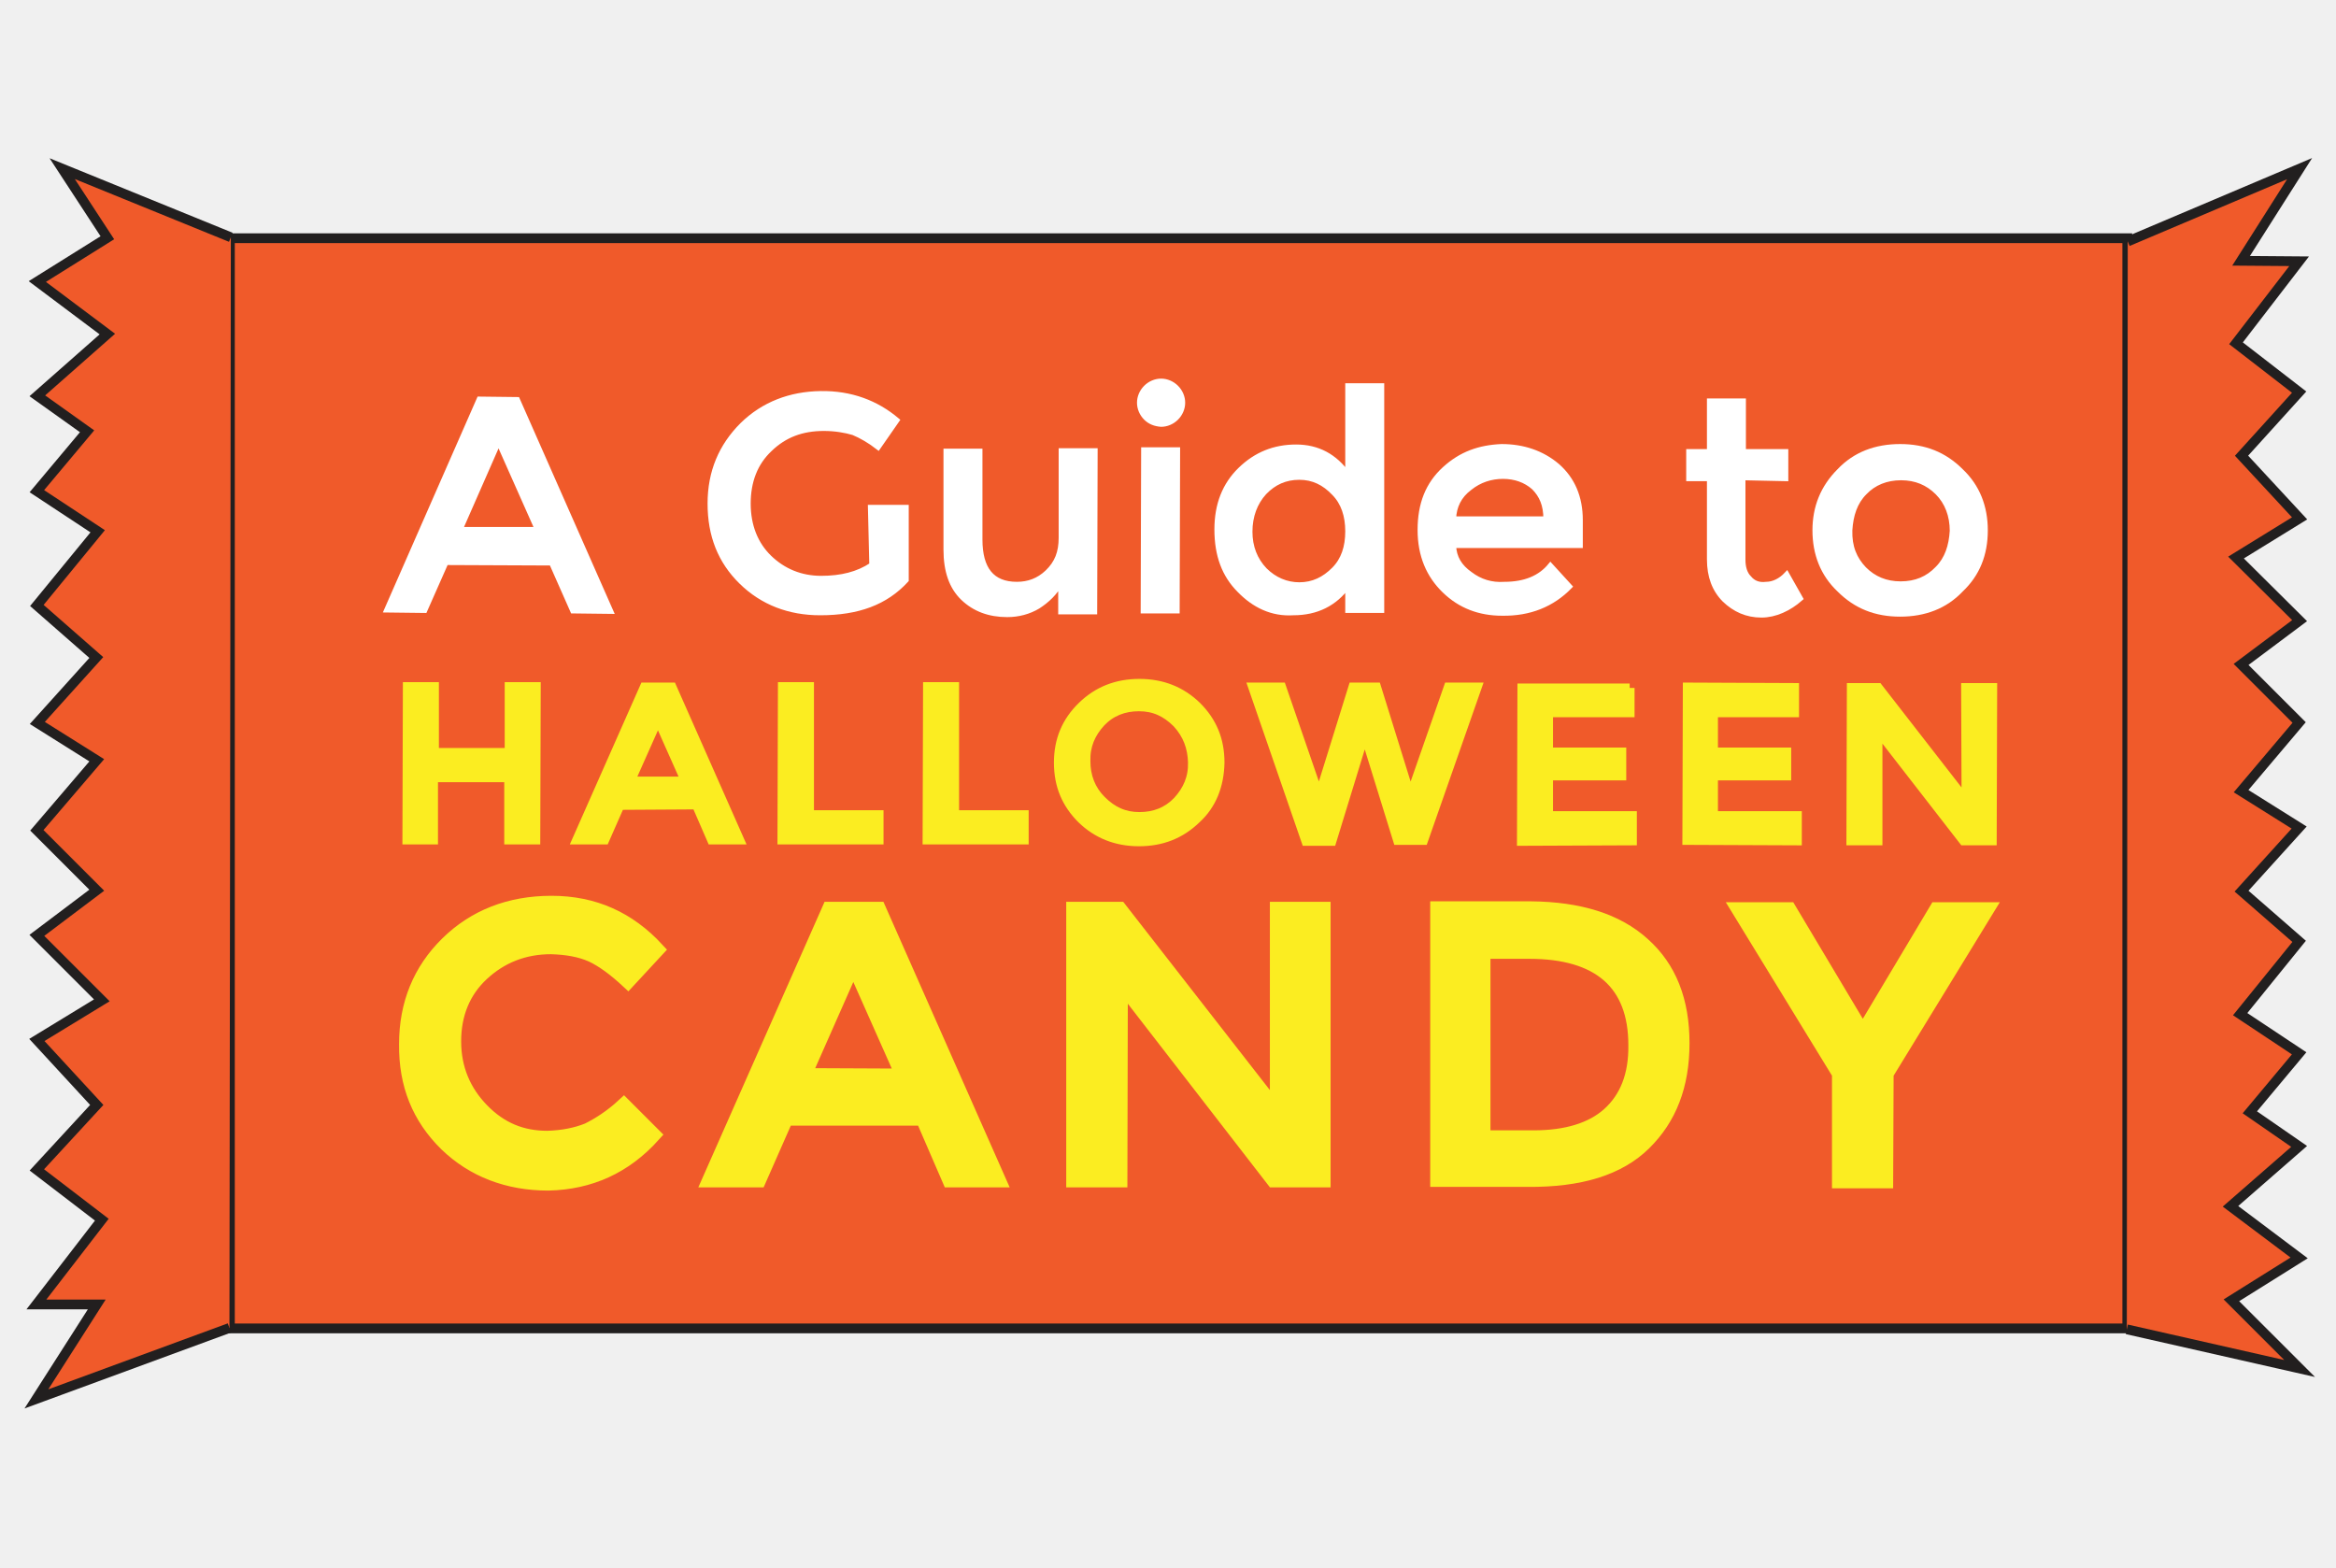
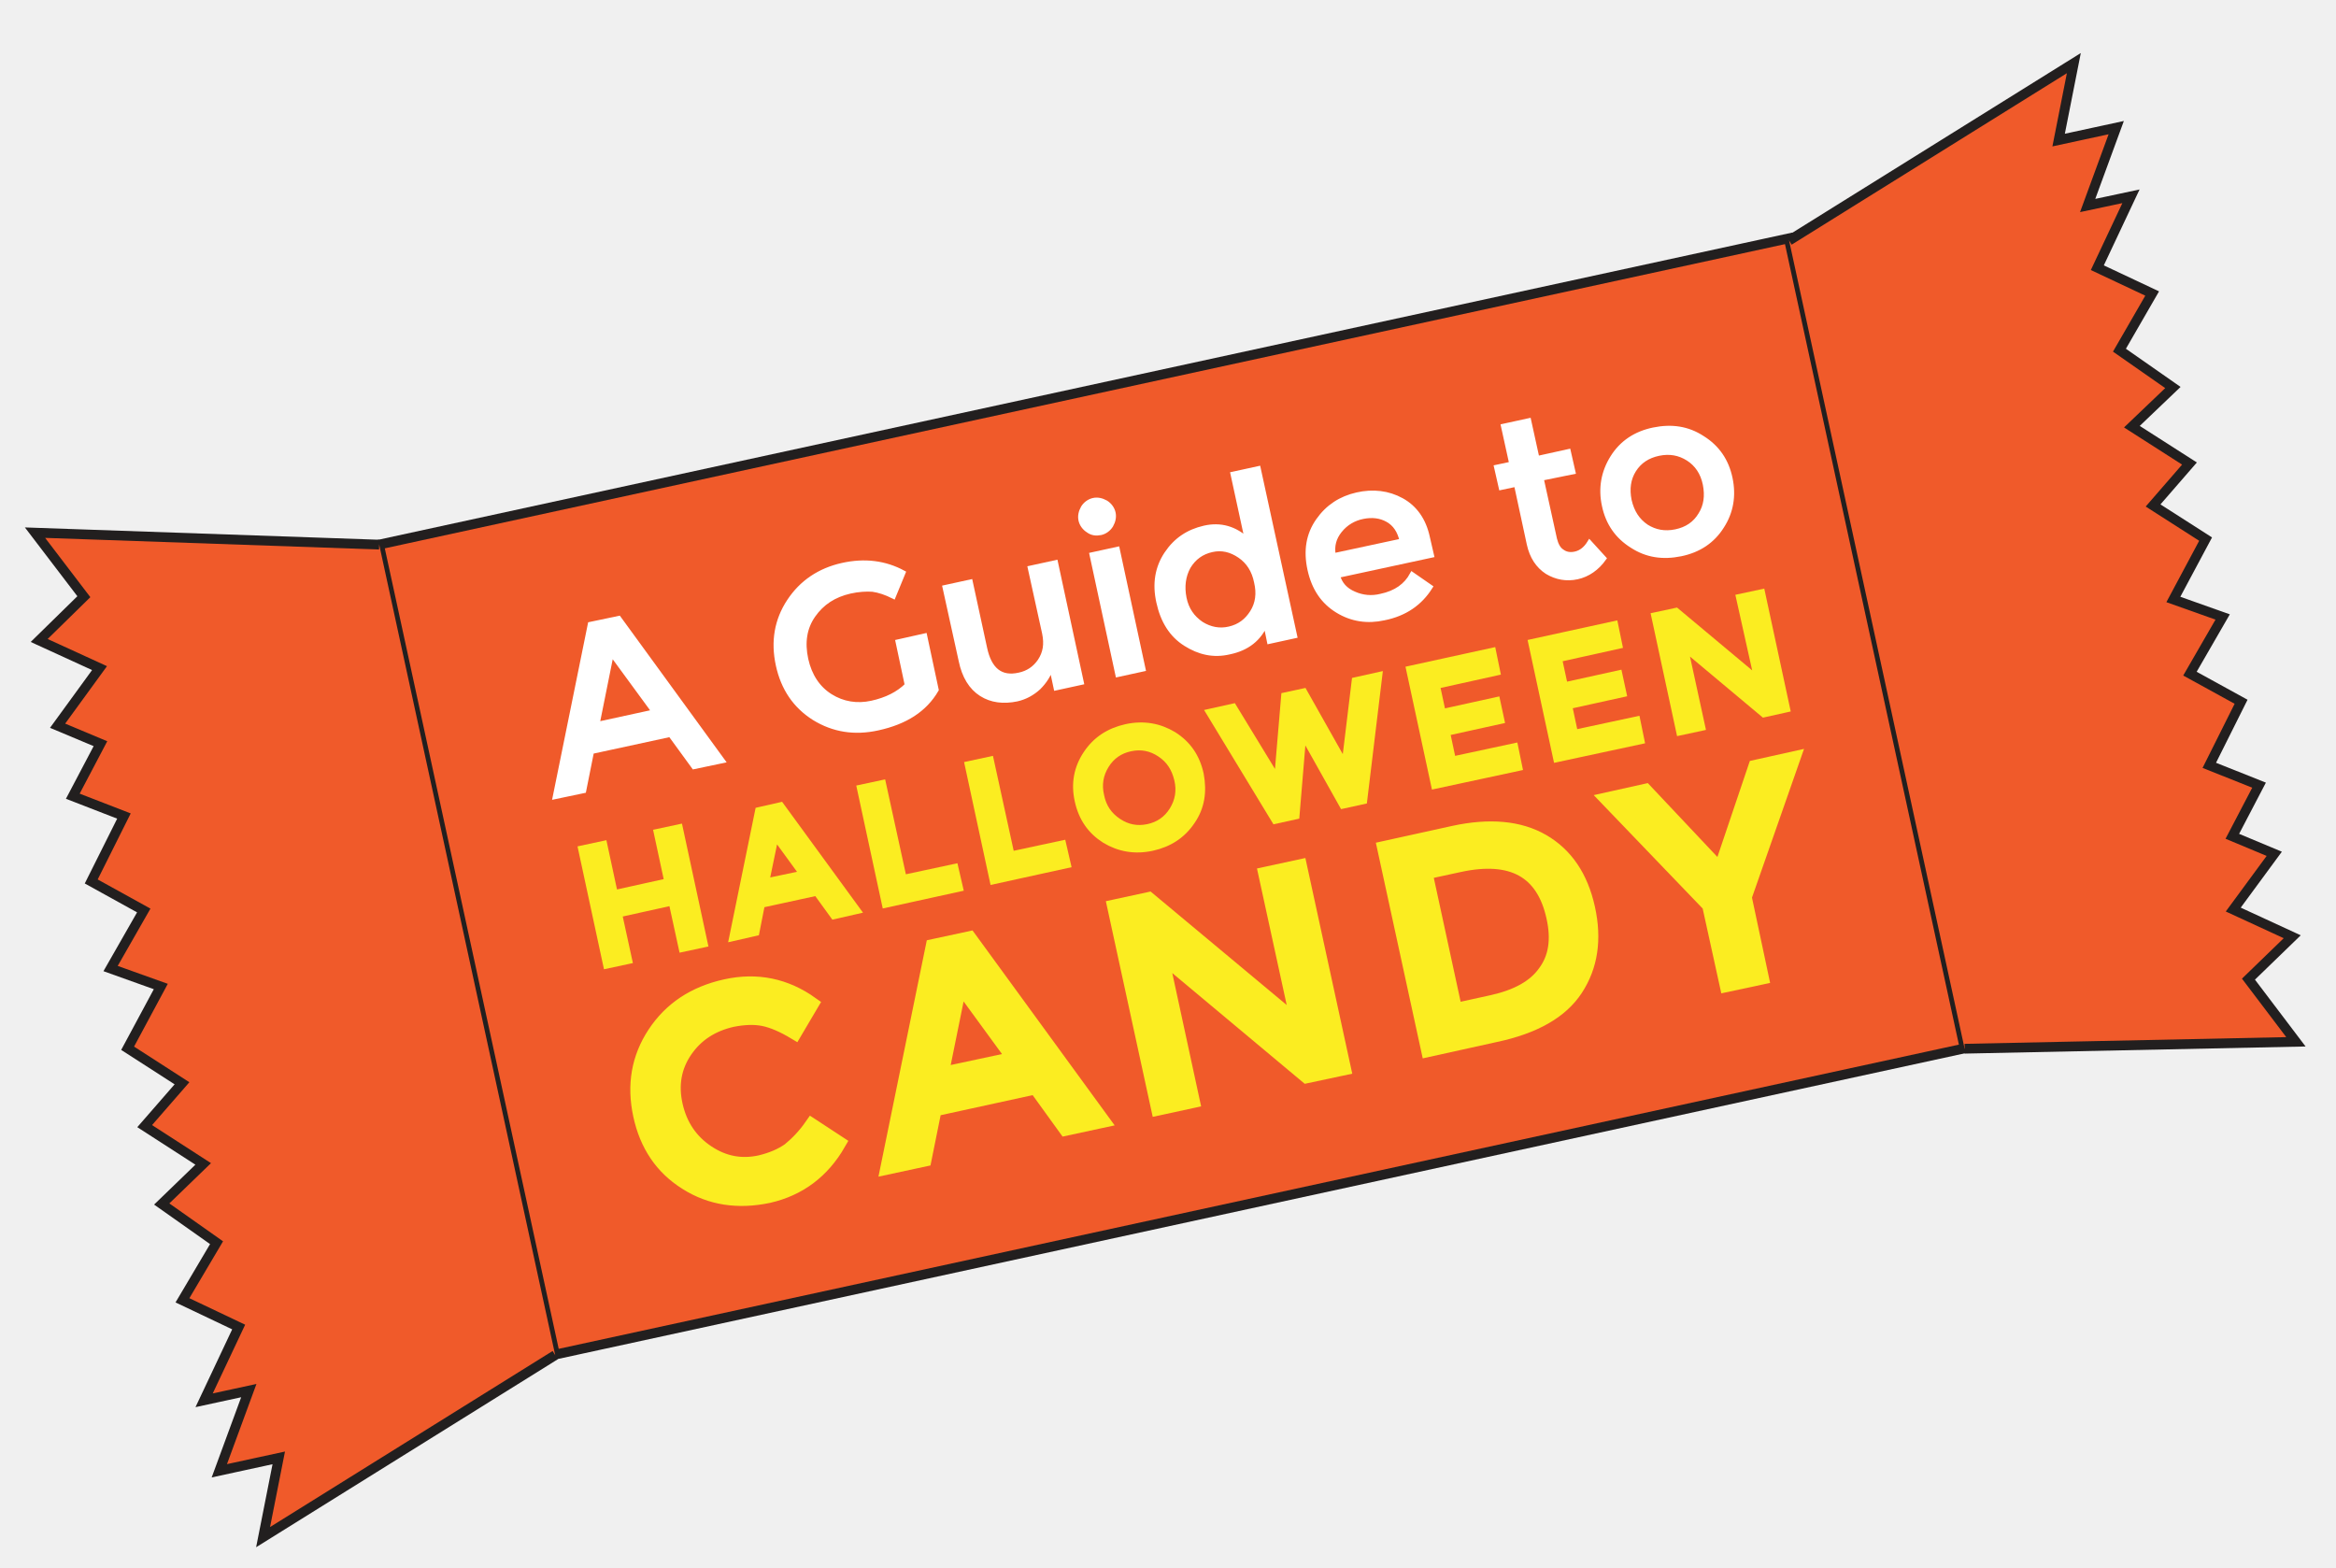
- <svg xmlns="http://www.w3.org/2000/svg" version="1.1" id="Layer_1" x="0px" y="0px" width="507px" height="340.2px" viewBox="-142 136.8 507 340.2" style="enable-background:new -142 136.8 507 340.2;" xml:space="preserve">
+ <svg xmlns="http://www.w3.org/2000/svg" version="1.1" id="Layer_1" x="0px" y="0px" width="507px" height="340.2px" viewBox="0 0 507 340.2" style="enable-background:new 0 0 507 340.2;" xml:space="preserve">
  <style type="text/css">
	.st0{fill:#F05A2A;stroke:#221F1F;stroke-width:2.118;stroke-miterlimit:10;}
	.st1{fill:#FFFFFF;stroke:#FFFFFF;stroke-width:1.059;stroke-miterlimit:10;}
	.st2{fill:#FBED21;stroke:#FBED21;stroke-width:2.118;stroke-miterlimit:10;}
	.st3{fill:#FBED21;stroke:#FBED21;stroke-width:3.176;stroke-miterlimit:10;}
</style>
  <g>
-     <rect x="-92.1" y="188.5" class="st0" width="411.8" height="236.6" />
+     <rect x="97.8" y="82.9" transform="matrix(0.9772 -0.2123 0.2123 0.9772 -30.913 57.9481)" class="st0" width="313.1" height="179.9" />
    <g>
-       <path class="st1" d="M-45.2,258.9l-4.6,10.4l-8.3-0.1l20.1-45.8l8.3,0.1l20.3,46l-8.3-0.1l-4.6-10.4L-45.2,258.9z M-25.4,251.7    l-8.4-18.9l-8.3,18.9H-25.4z" />
-       <path class="st1" d="M46.9,246.9h7.8v15.8c-4.5,4.9-10.5,7.1-18.7,7.1c-6.7,0-12.5-2.2-17.1-6.7c-4.6-4.5-6.8-10.1-6.8-17    s2.4-12.5,7-17.1c4.6-4.5,10.4-6.7,17-6.8s12.1,2,16.6,5.8l-4.1,5.9c-1.8-1.4-3.7-2.5-5.4-3.2c-1.7-0.5-3.9-0.9-6.4-0.9    c-4.7,0-8.5,1.4-11.7,4.5c-3.2,3-4.7,7-4.7,11.8s1.6,8.8,4.6,11.7c3,2.9,6.8,4.5,11.2,4.5s8-0.9,11-2.9L46.9,246.9z" />
-       <path class="st1" d="M88.3,253.5v-18.9h7.4l-0.1,35h-7.4v-6.3c-1.2,2.2-2.9,3.8-4.9,5.1c-2,1.2-4.3,1.8-6.7,1.8    c-3.9,0-7.1-1.2-9.6-3.6s-3.7-5.9-3.7-10.5v-21.4h7.4v19.2c0,6.4,2.6,9.7,8,9.7c2.5,0,4.7-0.8,6.6-2.6    C87.4,259,88.3,256.7,88.3,253.5z" />
-       <path class="st1" d="M106.7,227.5c-0.9-0.9-1.4-2.1-1.4-3.3c0-1.2,0.5-2.4,1.4-3.3c0.9-0.9,2.1-1.4,3.3-1.4s2.4,0.5,3.3,1.4    c0.9,0.9,1.4,2.1,1.4,3.3c0,1.2-0.5,2.4-1.4,3.3c-0.9,0.9-2.1,1.4-3.3,1.4C108.7,228.8,107.6,228.4,106.7,227.5z M113.5,269.4    h-7.4l0.1-35h7.4L113.5,269.4z" />
-       <path class="st1" d="M127,264.9c-3.3-3.3-4.9-7.6-4.9-13.2c0-5.4,1.7-9.7,5.1-13c3.4-3.3,7.4-4.9,12.1-4.9c4.7,0,8.4,2,11.2,5.9    v-19.2h7.4v48.8h-7.4v-5.3c-2.8,3.8-6.7,5.8-11.8,5.8C134.1,270.1,130.2,268.2,127,264.9z M129.3,252.2c0,3.3,1.1,6.1,3.2,8.3    c2.1,2.1,4.7,3.2,7.5,3.2c3,0,5.4-1.2,7.5-3.3c2.1-2.1,3-4.9,3-8.3c0-3.3-0.9-6.2-3-8.3c-2.1-2.2-4.5-3.4-7.5-3.4    c-3,0-5.5,1.1-7.6,3.3C130.4,245.9,129.3,248.8,129.3,252.2z" />
-       <path class="st1" d="M201,255.2h-27.5c0.1,2.6,1.3,4.6,3.6,6.2c2.1,1.6,4.6,2.4,7.4,2.2c4.5,0,7.8-1.4,10-4.1l4.2,4.6    c-3.8,3.9-8.7,5.9-14.7,5.8c-4.9,0-9.1-1.6-12.5-4.9s-5.3-7.6-5.3-13.2s1.7-9.9,5.3-13.2s7.6-4.7,12.4-4.9c4.7,0,8.8,1.4,12.1,4.2    c3.3,2.9,5,6.8,5,11.8L201,255.2z M173.5,249.4h20c0-3-0.9-5.1-2.6-6.8c-1.8-1.6-4.1-2.4-6.7-2.4s-5.1,0.8-7.2,2.5    C174.7,244.4,173.6,246.7,173.5,249.4z" />
-       <path class="st1" d="M236.3,240.5v17.8c0,1.6,0.4,3,1.3,3.9c0.9,1.1,2.1,1.6,3.7,1.4c1.6,0,3.2-0.8,4.5-2.2l3,5.3    c-2.5,2.2-5.5,3.6-8.5,3.6c-3.2,0-5.8-1.2-8-3.3c-2.2-2.2-3.3-5.1-3.3-8.8v-17.5h-4.5v-5.9h4.5v-11h7.4v11h9.2v5.9L236.3,240.5z" />
-       <path class="st1" d="M283.6,264.8c-3.4,3.6-7.9,5.3-13.2,5.3s-9.6-1.7-13.2-5.3c-3.6-3.4-5.3-7.8-5.3-12.9c0-5,1.7-9.3,5.3-12.9    c3.4-3.6,7.9-5.3,13.2-5.3s9.6,1.7,13.2,5.3c3.6,3.4,5.3,7.8,5.3,12.9C288.9,257.1,287.2,261.4,283.6,264.8z M262.6,260.3    c2.1,2.1,4.7,3.2,7.9,3.2c3.3,0,5.9-1.1,8-3.3c2.1-2.1,3-4.9,3.2-8.2c0-3.3-1.1-6.2-3.2-8.3c-2.1-2.1-4.7-3.2-7.9-3.2    s-5.9,1.1-7.9,3.2c-2.1,2.1-3,4.9-3.2,8.2C259.4,255.5,260.5,258.1,262.6,260.3z" />
-       <path class="st2" d="M-53.6,319l0.1-33.1h5.7v14.3h16.4v-14.3h5.7l-0.1,33.1h-5.7v-13.5H-48V319H-53.6z" />
-       <path class="st2" d="M-7.5,311.5l-3.3,7.5h-5.9l14.6-33h5.9l14.6,33h-5.9l-3.3-7.6L-7.5,311.5z M6.9,306.4l-6.1-13.7l-6.1,13.7    H6.9z" />
-       <path class="st2" d="M27.8,319l0.1-33.1h5.7v27.8h15.1v5.3L27.8,319z" />
-       <path class="st2" d="M59.3,319l0.1-33.1h5.7v27.8h15.1v5.3L59.3,319z" />
-       <path class="st2" d="M117.6,314.5c-3.4,3.3-7.5,4.9-12.4,4.9c-5,0-9.1-1.7-12.4-4.9c-3.3-3.3-5-7.2-5-12.2c0-4.9,1.7-8.9,5.1-12.2    c3.4-3.3,7.5-4.9,12.4-4.9c5,0,9.1,1.7,12.4,4.9c3.3,3.3,5,7.2,5,12.2C122.6,307.2,121,311.4,117.6,314.5z M113.5,293.7    c-2.4-2.4-5-3.6-8.3-3.6s-6.1,1.1-8.3,3.4c-2.2,2.4-3.4,5.1-3.3,8.5c0,3.3,1.1,6.2,3.4,8.5c2.4,2.4,5,3.6,8.3,3.6s6.1-1.1,8.3-3.4    c2.2-2.4,3.4-5.1,3.3-8.5C116.8,299,115.8,296.2,113.5,293.7z" />
-       <path class="st2" d="M144.3,309.8l7.4-23.8h5l7.4,23.8l8.3-23.8h6.1l-11.6,33.1h-5.5l-7-22.6h-0.4l-7,22.8h-5.5L130,286h6.1    L144.3,309.8z" />
-       <path class="st2" d="M211.7,286.1v5.3H194v8.7h15.9v5H194v8.8h18.2v5.3l-23.9,0.1l0.1-33.1H211.7z" />
-       <path class="st2" d="M247.4,286.1v5.3h-17.6v8.7h15.9v5h-15.9v8.8H248v5.3l-23.8-0.1l0.1-33.1L247.4,286.1z" />
-       <path class="st2" d="M284.7,286.1h5.7l-0.1,33.1h-6.1l-18.7-24.1v24.1h-5.7l0.1-33.1h5.7l19.2,24.7L284.7,286.1z" />
-       <path class="st3" d="M-23.2,383.8c3.4-0.1,6.3-0.7,8.8-1.7c2.4-1.2,5.1-2.9,7.8-5.4l6.4,6.4C-6.4,390-14,393.4-23,393.6    c-8.8,0-16.3-2.9-22.1-8.5c-5.9-5.8-8.8-12.9-8.7-21.7c0-8.7,3-16,8.9-21.8c5.9-5.8,13.5-8.8,22.6-8.8c9.2,0,16.7,3.4,22.9,10.1    l-6.3,6.8c-2.8-2.6-5.5-4.6-7.9-5.7c-2.5-1.1-5.4-1.6-8.8-1.7c-5.9,0-10.9,2-15,5.8s-6.1,8.8-6.1,14.7c0,5.9,2.1,10.9,6.1,15    C-33.4,381.9-28.8,383.8-23.2,383.8z" />
-       <path class="st3" d="M28.6,379.5l-5.9,13.4H12l26-58.8h10.7l26,58.8H64.1l-5.8-13.4H28.6z M54,370.3L43.2,346l-10.7,24.2L54,370.3    z" />
-       <path class="st3" d="M135.2,334.1h10v58.8h-10.8L101.2,350l-0.1,42.9H91v-58.8h10l34.2,43.9L135.2,334.1z" />
-       <path class="st3" d="M214.6,341.8c5.7,5.1,8.5,12.2,8.5,21.4s-2.8,16.3-8.3,21.7c-5.5,5.4-13.8,8-25.3,7.9h-19.5V334h20.3    C200.7,334.1,208.9,336.6,214.6,341.8z M213,363.6c0-13.4-7.8-20.3-23.1-20.3h-10v40.4h11c7.1,0,12.6-1.7,16.3-5    C211.1,375.2,213.1,370.2,213,363.6z" />
-       <path class="st3" d="M267.3,393.1h-10.1v-23.3l-21.8-35.6h10.9l16,26.8l16-26.8h10.9l-21.8,35.6L267.3,393.1z" />
+       <path class="st1" d="M128.4,163.1l-1.7,8.5l-6.2,1.3l7.6-37.4l6.2-1.3l22.5,30.9l-6.2,1.3l-5.1-7L128.4,163.1z M142,154.5    l-9.3-12.7l-3.1,15.4L142,154.5z" />
+       <path class="st1" d="M194.9,139.3l5.8-1.3l2.5,11.7c-2.5,4.3-6.7,7-12.7,8.3c-5,1.1-9.6,0.4-13.8-2.2c-4.1-2.6-6.7-6.4-7.8-11.5    c-1.1-5.1-0.3-9.7,2.4-13.8c2.7-4.1,6.6-6.7,11.5-7.8c4.9-1.1,9.3-0.5,13.2,1.6l-2.1,5.1c-1.6-0.8-3.1-1.3-4.5-1.5    c-1.4-0.1-3.1,0-4.9,0.4c-3.5,0.8-6.1,2.5-8,5.2c-1.9,2.7-2.4,5.9-1.6,9.6c0.8,3.6,2.6,6.3,5.3,8s5.8,2.2,9,1.5    c3.2-0.7,5.8-2,7.7-3.9L194.9,139.3z" />
+       <path class="st1" d="M226.7,137.4l-3.1-14.1l5.5-1.2l5.6,26l-5.5,1.2l-1-4.7c-0.5,1.8-1.5,3.3-2.8,4.6c-1.3,1.2-2.9,2.1-4.7,2.5    c-2.9,0.6-5.5,0.3-7.7-1.1c-2.2-1.4-3.7-3.8-4.4-7.2l-3.5-15.9l5.5-1.2l3.1,14.3c1,4.8,3.5,6.8,7.5,5.9c1.9-0.4,3.4-1.4,4.5-3    C226.9,141.7,227.2,139.8,226.7,137.4z" />
+       <path class="st1" d="M236.2,115.1c-0.8-0.5-1.4-1.3-1.6-2.2c-0.2-0.9,0-1.8,0.5-2.7c0.5-0.8,1.3-1.4,2.2-1.6    c0.9-0.2,1.8,0,2.7,0.5c0.8,0.5,1.4,1.3,1.6,2.2c0.2,0.9,0,1.8-0.5,2.7c-0.5,0.8-1.3,1.4-2.2,1.6    C237.9,115.8,237,115.7,236.2,115.1z M248.1,145.2l-5.5,1.2l-5.6-26l5.5-1.2L248.1,145.2z" />
+       <path class="st1" d="M257.3,139.7c-3-1.9-4.9-4.9-5.8-9c-0.9-4-0.3-7.5,1.7-10.5c2-3,4.7-4.8,8.2-5.6s6.6,0.1,9.3,2.6l-3.1-14.3    l5.5-1.2l7.9,36.3l-5.5,1.2l-0.8-3.9c-1.4,3.3-4,5.4-7.9,6.2C263.4,142.3,260.3,141.6,257.3,139.7z M257,129.8    c0.5,2.5,1.8,4.3,3.7,5.6c1.9,1.2,4,1.6,6.1,1.1c2.2-0.5,3.8-1.7,5-3.6c1.2-1.9,1.5-4.1,0.9-6.6c-0.5-2.5-1.7-4.4-3.6-5.7    c-1.9-1.3-3.9-1.8-6.1-1.3c-2.2,0.5-3.9,1.7-5.1,3.7C256.8,125,256.5,127.3,257,129.8z" />
+       <path class="st1" d="M310.7,120.5l-20.4,4.4c0.5,1.9,1.7,3.2,3.6,4c1.8,0.8,3.8,1,5.8,0.5c3.3-0.7,5.5-2.3,6.8-4.7l3.9,2.7    c-2.2,3.5-5.5,5.8-10,6.7c-3.6,0.8-7,0.3-10.1-1.6c-3.1-1.9-5.1-4.8-6-8.9c-0.9-4.1-0.3-7.6,1.8-10.6c2.1-3,4.9-4.8,8.4-5.6    c3.5-0.8,6.8-0.4,9.7,1.2c2.9,1.6,4.8,4.3,5.6,8L310.7,120.5z M289.4,120.6l14.9-3.2c-0.5-2.2-1.5-3.7-3.1-4.6    c-1.6-0.9-3.4-1.1-5.4-0.7c-2,0.4-3.7,1.4-5,3S289,118.5,289.4,120.6z" />
+       <path class="st1" d="M334.5,103.8l2.9,13.2c0.3,1.2,0.8,2.2,1.6,2.7c0.8,0.6,1.8,0.8,3,0.5c1.2-0.3,2.2-1.1,3-2.4l3.1,3.4    c-1.5,2.1-3.5,3.5-5.8,4s-4.5,0.1-6.5-1.1c-2-1.3-3.3-3.3-3.9-6l-2.8-13l-3.3,0.7l-1-4.4l3.3-0.7l-1.8-8.2l5.5-1.2l1.8,8.2    l6.8-1.5l1,4.4L334.5,103.8z" />
+       <path class="st1" d="M373.7,114.2c-2,3.2-5,5.2-8.9,6c-3.9,0.8-7.4,0.3-10.6-1.8c-3.2-2-5.2-4.9-6-8.7c-0.8-3.7-0.2-7.2,1.8-10.4    c2-3.2,5-5.2,8.9-6c3.9-0.8,7.4-0.3,10.6,1.8c3.2,2,5.2,4.9,6,8.7C376.3,107.6,375.7,111.1,373.7,114.2z M357.3,114.3    c1.9,1.2,4,1.6,6.4,1.1c2.4-0.5,4.2-1.7,5.4-3.7c1.2-1.9,1.5-4.1,1-6.6c-0.5-2.5-1.8-4.4-3.7-5.6c-1.9-1.2-4-1.6-6.4-1.1    c-2.4,0.5-4.2,1.7-5.4,3.6c-1.2,1.9-1.5,4.1-1,6.6C354.2,111.2,355.4,113,357.3,114.3z" />
+       <path class="st2" d="M131.9,209.1l-5.3-24.6l4.2-0.9l2.3,10.7l12.2-2.7l-2.3-10.7l4.2-0.9l5.3,24.6l-4.2,0.9l-2.2-10.1l-12.2,2.7    l2.2,10.1L131.9,209.1z" />
+       <path class="st2" d="M165,196l-1.2,6.1l-4.4,1l5.5-26.9l4.4-1l16.2,22.2l-4.4,1l-3.7-5.1L165,196z M174.8,189.9l-6.7-9.2    l-2.3,11.1L174.8,189.9z" />
+       <path class="st2" d="M192.4,195.9l-5.3-24.6l4.2-0.9l4.5,20.6l11.2-2.4l0.9,3.9L192.4,195.9z" />
+       <path class="st2" d="M215.8,190.8l-5.3-24.6l4.2-0.9l4.5,20.6l11.2-2.4l0.9,3.9L215.8,190.8z" />
+       <path class="st2" d="M258.4,178c-2,3-4.8,4.8-8.4,5.6c-3.7,0.8-7,0.2-10-1.6c-3-1.9-4.9-4.6-5.7-8.3c-0.8-3.6-0.2-6.9,1.8-9.9    c2-3,4.8-4.8,8.4-5.6c3.7-0.8,7-0.2,10,1.6c3,1.9,4.9,4.6,5.7,8.3C260.9,171.8,260.4,175.1,258.4,178z M252,163.3    c-2.1-1.4-4.3-1.8-6.7-1.3c-2.4,0.5-4.3,1.8-5.6,3.9c-1.3,2.1-1.7,4.4-1.1,6.9c0.5,2.5,1.8,4.4,3.9,5.8c2.1,1.4,4.3,1.8,6.7,1.3    c2.4-0.5,4.3-1.8,5.6-3.9c1.3-2.1,1.7-4.4,1.1-6.9S254.1,164.7,252,163.3z" />
+       <path class="st2" d="M277.5,170.2l1.6-18.9l3.7-0.8l9.3,16.5l2.3-19l4.5-1l-3.2,26.5l-4.1,0.9l-8.8-15.7l-0.3,0.1l-1.5,18    l-4.1,0.9L263,154.8l4.5-1L277.5,170.2z" />
+       <path class="st2" d="M323.7,141.7l0.8,3.9l-13.1,2.9l1.4,6.5l11.8-2.6l0.8,3.7l-11.8,2.6l1.4,6.6l13.5-2.9l0.8,3.9l-17.7,3.8    l-5.3-24.6L323.7,141.7z" />
+       <path class="st2" d="M350.2,135.9l0.8,3.9l-13.1,2.9l1.4,6.5l11.8-2.6l0.8,3.7l-11.8,2.6l1.4,6.6l13.5-2.9l0.8,3.9l-17.7,3.8    l-5.3-24.6L350.2,135.9z" />
+       <path class="st2" d="M377.9,129.9l4.2-0.9l5.3,24.6l-4.5,1l-17.8-14.9l3.9,17.9l-4.2,0.9l-5.3-24.6l4.2-0.9l18.3,15.3L377.9,129.9    z" />
+       <path class="st3" d="M165,252.3c2.5-0.6,4.6-1.5,6.3-2.7c1.6-1.3,3.3-3,4.9-5.3l5.8,3.8c-3.5,6.1-8.6,9.9-15.2,11.4    c-6.6,1.4-12.6,0.5-17.8-2.8c-5.3-3.3-8.6-8.2-10-14.7s-0.4-12.4,3.1-17.7c3.5-5.3,8.6-8.7,15.4-10.2c6.8-1.5,13-0.2,18.6,3.8    l-3.6,6.1c-2.5-1.5-4.8-2.5-6.8-2.9c-2-0.4-4.3-0.3-6.8,0.2c-4.4,1-7.8,3.2-10.2,6.7s-3.1,7.5-2.1,11.9c1,4.4,3.3,7.8,6.9,10.2    C157.1,252.5,160.9,253.2,165,252.3z" />
+       <path class="st3" d="M202.8,240.7l-2.2,10.9l-7.9,1.7l9.8-47.9l7.9-1.7l28.8,39.5l-7.9,1.7l-6.5-9L202.8,240.7z M220.2,229.8    l-11.9-16.3l-4,19.7L220.2,229.8z" />
+       <path class="st3" d="M274.7,189.7l7.4-1.6l9.5,43.7l-8,1.7l-31.7-26.5l6.9,31.9l-7.4,1.6l-9.5-43.7l7.4-1.6l32.5,27.1L274.7,189.7    z" />
+       <path class="st3" d="M334.8,182.6c5,2.9,8.3,7.7,9.8,14.5c1.5,6.8,0.6,12.6-2.6,17.5s-9,8.2-17.5,10l-14.5,3.2l-9.5-43.7l15-3.3    C323.3,179.1,329.8,179.7,334.8,182.6z M337.2,199c-2.2-10-9-13.8-20.5-11.3l-7.4,1.6l6.5,30l8.2-1.8c5.3-1.2,9.1-3.3,11.3-6.4    C337.7,207.9,338.3,203.9,337.2,199z" />
+       <path class="st3" d="M382.3,212.1l-7.5,1.6l-3.8-17.3l-22-22.9l8.1-1.8l16.3,17.3l7.6-22.5l8.1-1.8l-10.5,30L382.3,212.1z" />
    </g>
-     <polyline class="st0" points="-91.9,188.3 -128.5,173.4 -118.7,188.4 -133.9,197.9 -118.7,209.3 -133.9,222.7 -123.1,230.4    -134,243.4 -120.8,252.1 -134,268.2 -121.1,279.5 -133.9,293.7 -121,301.8 -134,317 -121,330 -134,339.8 -119.9,353.9 -134,362.5    -121,376.6 -134,390.7 -119.9,401.5 -134.1,419.9 -121,419.9 -134.1,440.4 -92.2,425  " />
-     <polyline class="st0" points="319.6,425.3 357.1,433.8 342.3,419 357,409.8 342.1,398.6 357,385.6 346.3,378.2 357,365.4    344.2,356.9 357,341.1 344.5,330.2 357,316.4 344.4,308.5 357,293.6 344.4,281 357.1,271.5 343.3,257.8 357.1,249.3 344.5,235.7    357,221.9 343.3,211.3 357,193.5 344.4,193.4 357.1,173.4 319.8,189.2  " />
+     <polyline class="st0" points="82.3,118.2 7.6,115.6 18.2,129.5 8.5,139 21.6,145 12.5,157.5 21.8,161.4 15.8,172.8 26.9,177.1    19.8,191.3 31.2,197.6 24,210.2 34.9,214.1 27.7,227.5 39.5,235.1 31.4,244.4 44.1,252.6 35.1,261.3 47,269.7 39.6,282.2 51.8,288    44.3,303.9 54,301.8 47.6,319.2 60.5,316.4 57.1,333.6 120.5,294.1  " />
+     <polyline class="st0" points="426.4,227.6 498.3,226.1 488,212.5 497.5,203.3 484.7,197.4 493.6,185.3 484.5,181.5 490.3,170.4    479.5,166.1 486.4,152.3 475.3,146.2 482.4,133.9 471.7,130.1 478.7,117 467.3,109.7 475.2,100.6 462.7,92.6 471.6,84.1 460,76    467.1,63.7 455.2,58.1 462.5,42.6 453.1,44.6 459.3,27.7 446.8,30.4 450.1,13.7 388.3,52.2  " />
  </g>
+   <g>
+ </g>
+   <g>
+ </g>
+   <g>
+ </g>
+   <g>
+ </g>
+   <g>
+ </g>
+   <g>
+ </g>
+   <g>
+ </g>
+   <g>
+ </g>
+   <g>
+ </g>
+   <g>
+ </g>
+   <g>
+ </g>
+   <g>
+ </g>
+   <g>
+ </g>
+   <g>
+ </g>
+   <g>
+ </g>
</svg>
